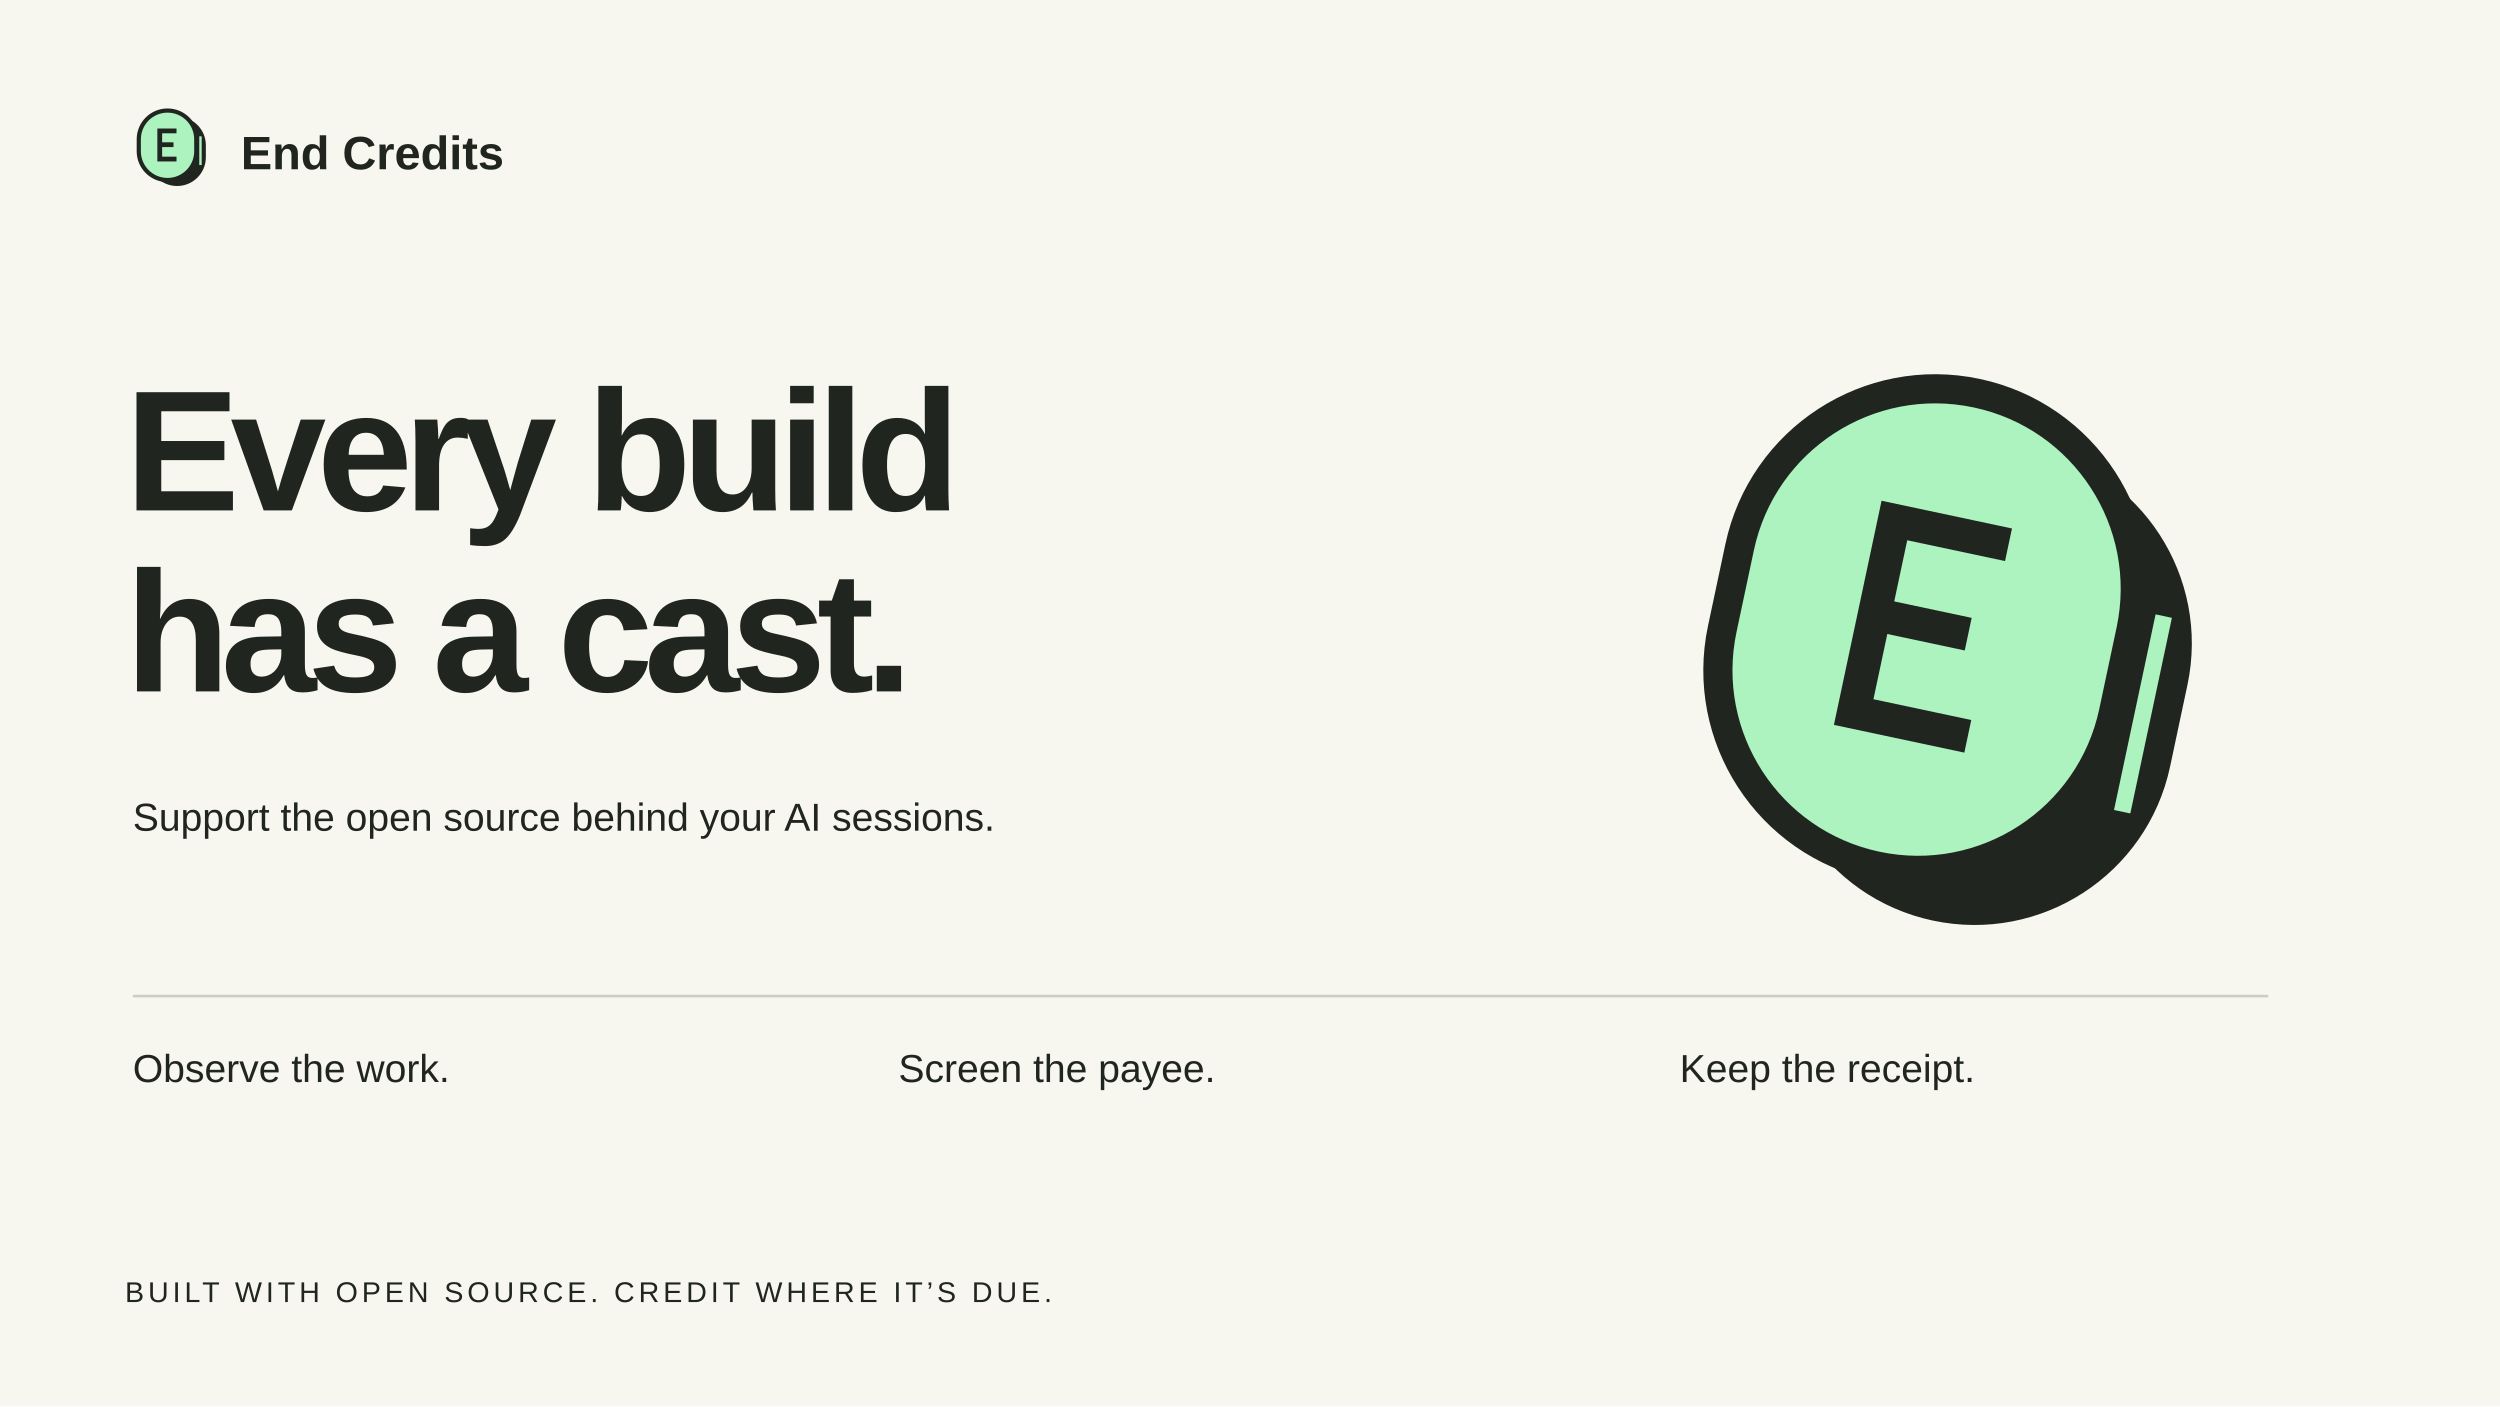
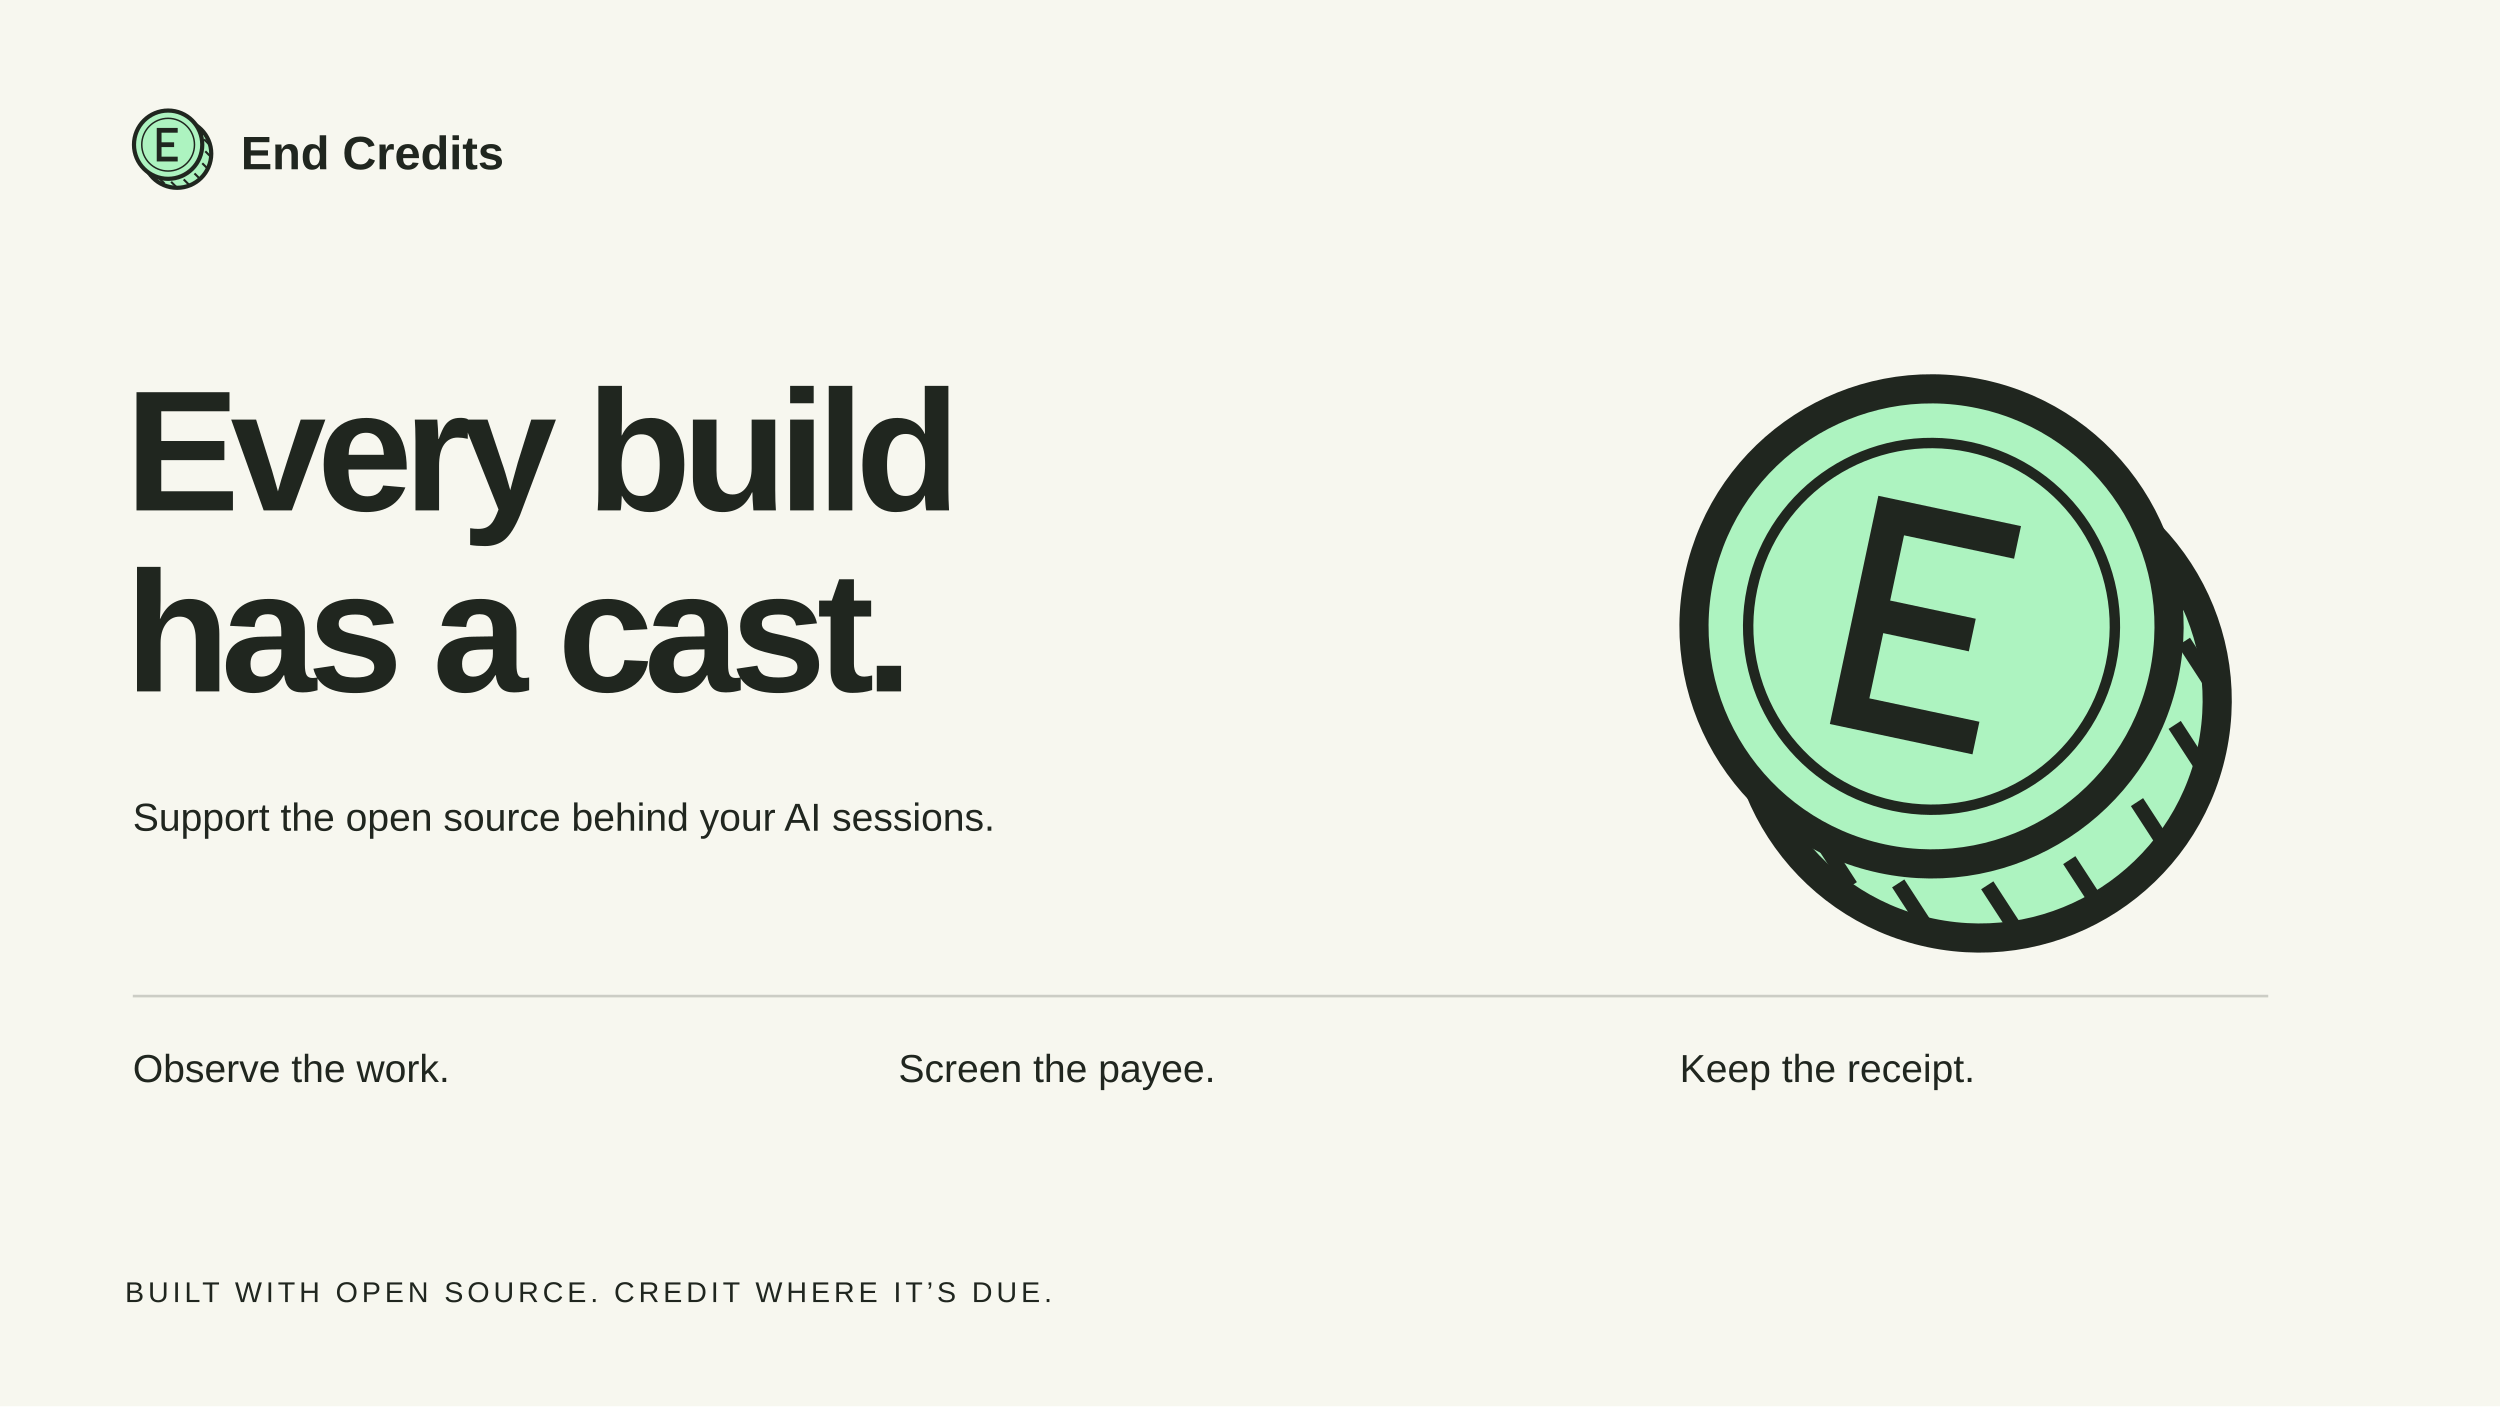
<svg xmlns="http://www.w3.org/2000/svg" width="1920" height="1080" viewBox="0 0 1920 1080">
  <rect width="1920" height="1080" fill="#F7F7EF" />
  <g transform="translate(96 78) scale(.46)">
-     <rect x="39" y="25" width="96" height="116" rx="48" fill="#20261F" />
-     <rect x="23" y="15" width="96" height="116" rx="48" fill="#ADF3C0" stroke="#20261F" stroke-width="7" />
-     <path d="M86 49H58v47h28M58 72h23" fill="none" stroke="#20261F" stroke-width="8" />
-     <path d="M126 58v48" stroke="#ADF3C0" stroke-width="4" />
+     <circle cx="87" cy="87" r="57" fill="#ADF3C0" stroke="#20261F" stroke-width="7" />
+     <path d="M121 47l9 9" stroke="#20261F" stroke-width="3.5" />
+     <path d="M132 63l9 9" stroke="#20261F" stroke-width="3.5" />
+     <path d="M134 83l9 9" stroke="#20261F" stroke-width="3.5" />
+     <path d="M129 103l9 9" stroke="#20261F" stroke-width="3.5" />
+     <path d="M116 120l9 9" stroke="#20261F" stroke-width="3.5" />
+     <path d="M98 130l9 9" stroke="#20261F" stroke-width="3.5" />
+     <path d="M77 134l9 9" stroke="#20261F" stroke-width="3.5" />
+     <path d="M57 128l9 9" stroke="#20261F" stroke-width="3.5" />
+     <circle cx="72" cy="72" r="57" fill="#ADF3C0" stroke="#20261F" stroke-width="7" />
+     <circle cx="72" cy="72" r="44" fill="none" stroke="#20261F" stroke-width="2.5" />
+     <path d="M88 48H57v48h31M57 72h25" fill="none" stroke="#20261F" stroke-width="8" />
  </g>
  <text x="185" y="130" fill="#20261F" font-family="Arial, Helvetica, sans-serif" font-size="36" font-weight="600">End Credits</text>
  <text x="96" y="392" fill="#20261F" font-family="Arial, Helvetica, sans-serif" font-size="132" font-weight="600" letter-spacing="-7">Every build</text>
  <text x="96" y="531" fill="#20261F" font-family="Arial, Helvetica, sans-serif" font-size="132" font-weight="600" letter-spacing="-7">has a cast.</text>
  <text x="102" y="638" fill="#20261F" font-family="Arial, Helvetica, sans-serif" font-size="30" font-weight="400">Support the open source behind your AI sessions.</text>
  <g transform="translate(1260 245) rotate(12 200 200) scale(3.2)">
-     <rect x="39" y="25" width="96" height="116" rx="48" fill="#20261F" />
-     <rect x="23" y="15" width="96" height="116" rx="48" fill="#ADF3C0" stroke="#20261F" stroke-width="7" />
-     <path d="M86 49H58v47h28M58 72h23" fill="none" stroke="#20261F" stroke-width="8" />
-     <path d="M126 58v48" stroke="#ADF3C0" stroke-width="4" />
+     <circle cx="87" cy="87" r="57" fill="#ADF3C0" stroke="#20261F" stroke-width="7" />
+     <path d="M121 47l9 9" stroke="#20261F" stroke-width="3.5" />
+     <path d="M132 63l9 9" stroke="#20261F" stroke-width="3.5" />
+     <path d="M134 83l9 9" stroke="#20261F" stroke-width="3.5" />
+     <path d="M129 103l9 9" stroke="#20261F" stroke-width="3.5" />
+     <path d="M116 120l9 9" stroke="#20261F" stroke-width="3.5" />
+     <path d="M98 130l9 9" stroke="#20261F" stroke-width="3.5" />
+     <path d="M77 134l9 9" stroke="#20261F" stroke-width="3.5" />
+     <path d="M57 128l9 9" stroke="#20261F" stroke-width="3.5" />
+     <circle cx="72" cy="72" r="57" fill="#ADF3C0" stroke="#20261F" stroke-width="7" />
+     <circle cx="72" cy="72" r="44" fill="none" stroke="#20261F" stroke-width="2.5" />
+     <path d="M88 48H57v48h31M57 72h25" fill="none" stroke="#20261F" stroke-width="8" />
  </g>
  <path d="M102 765h1640" stroke="#20261F" stroke-width="2" stroke-opacity=".2" />
  <text x="102" y="831" fill="#20261F" font-family="Arial, Helvetica, sans-serif" font-size="30" font-weight="400">Observe the work.</text>
  <text x="690" y="831" fill="#20261F" font-family="Arial, Helvetica, sans-serif" font-size="30" font-weight="400">Screen the payee.</text>
  <text x="1290" y="831" fill="#20261F" font-family="Arial, Helvetica, sans-serif" font-size="30" font-weight="400">Keep the receipt.</text>
  <text x="96" y="1000" fill="#20261F" font-family="Arial, Helvetica, sans-serif" font-size="22" font-weight="400" letter-spacing="3">BUILT WITH OPEN SOURCE. CREDIT WHERE IT’S DUE.</text>
</svg>
